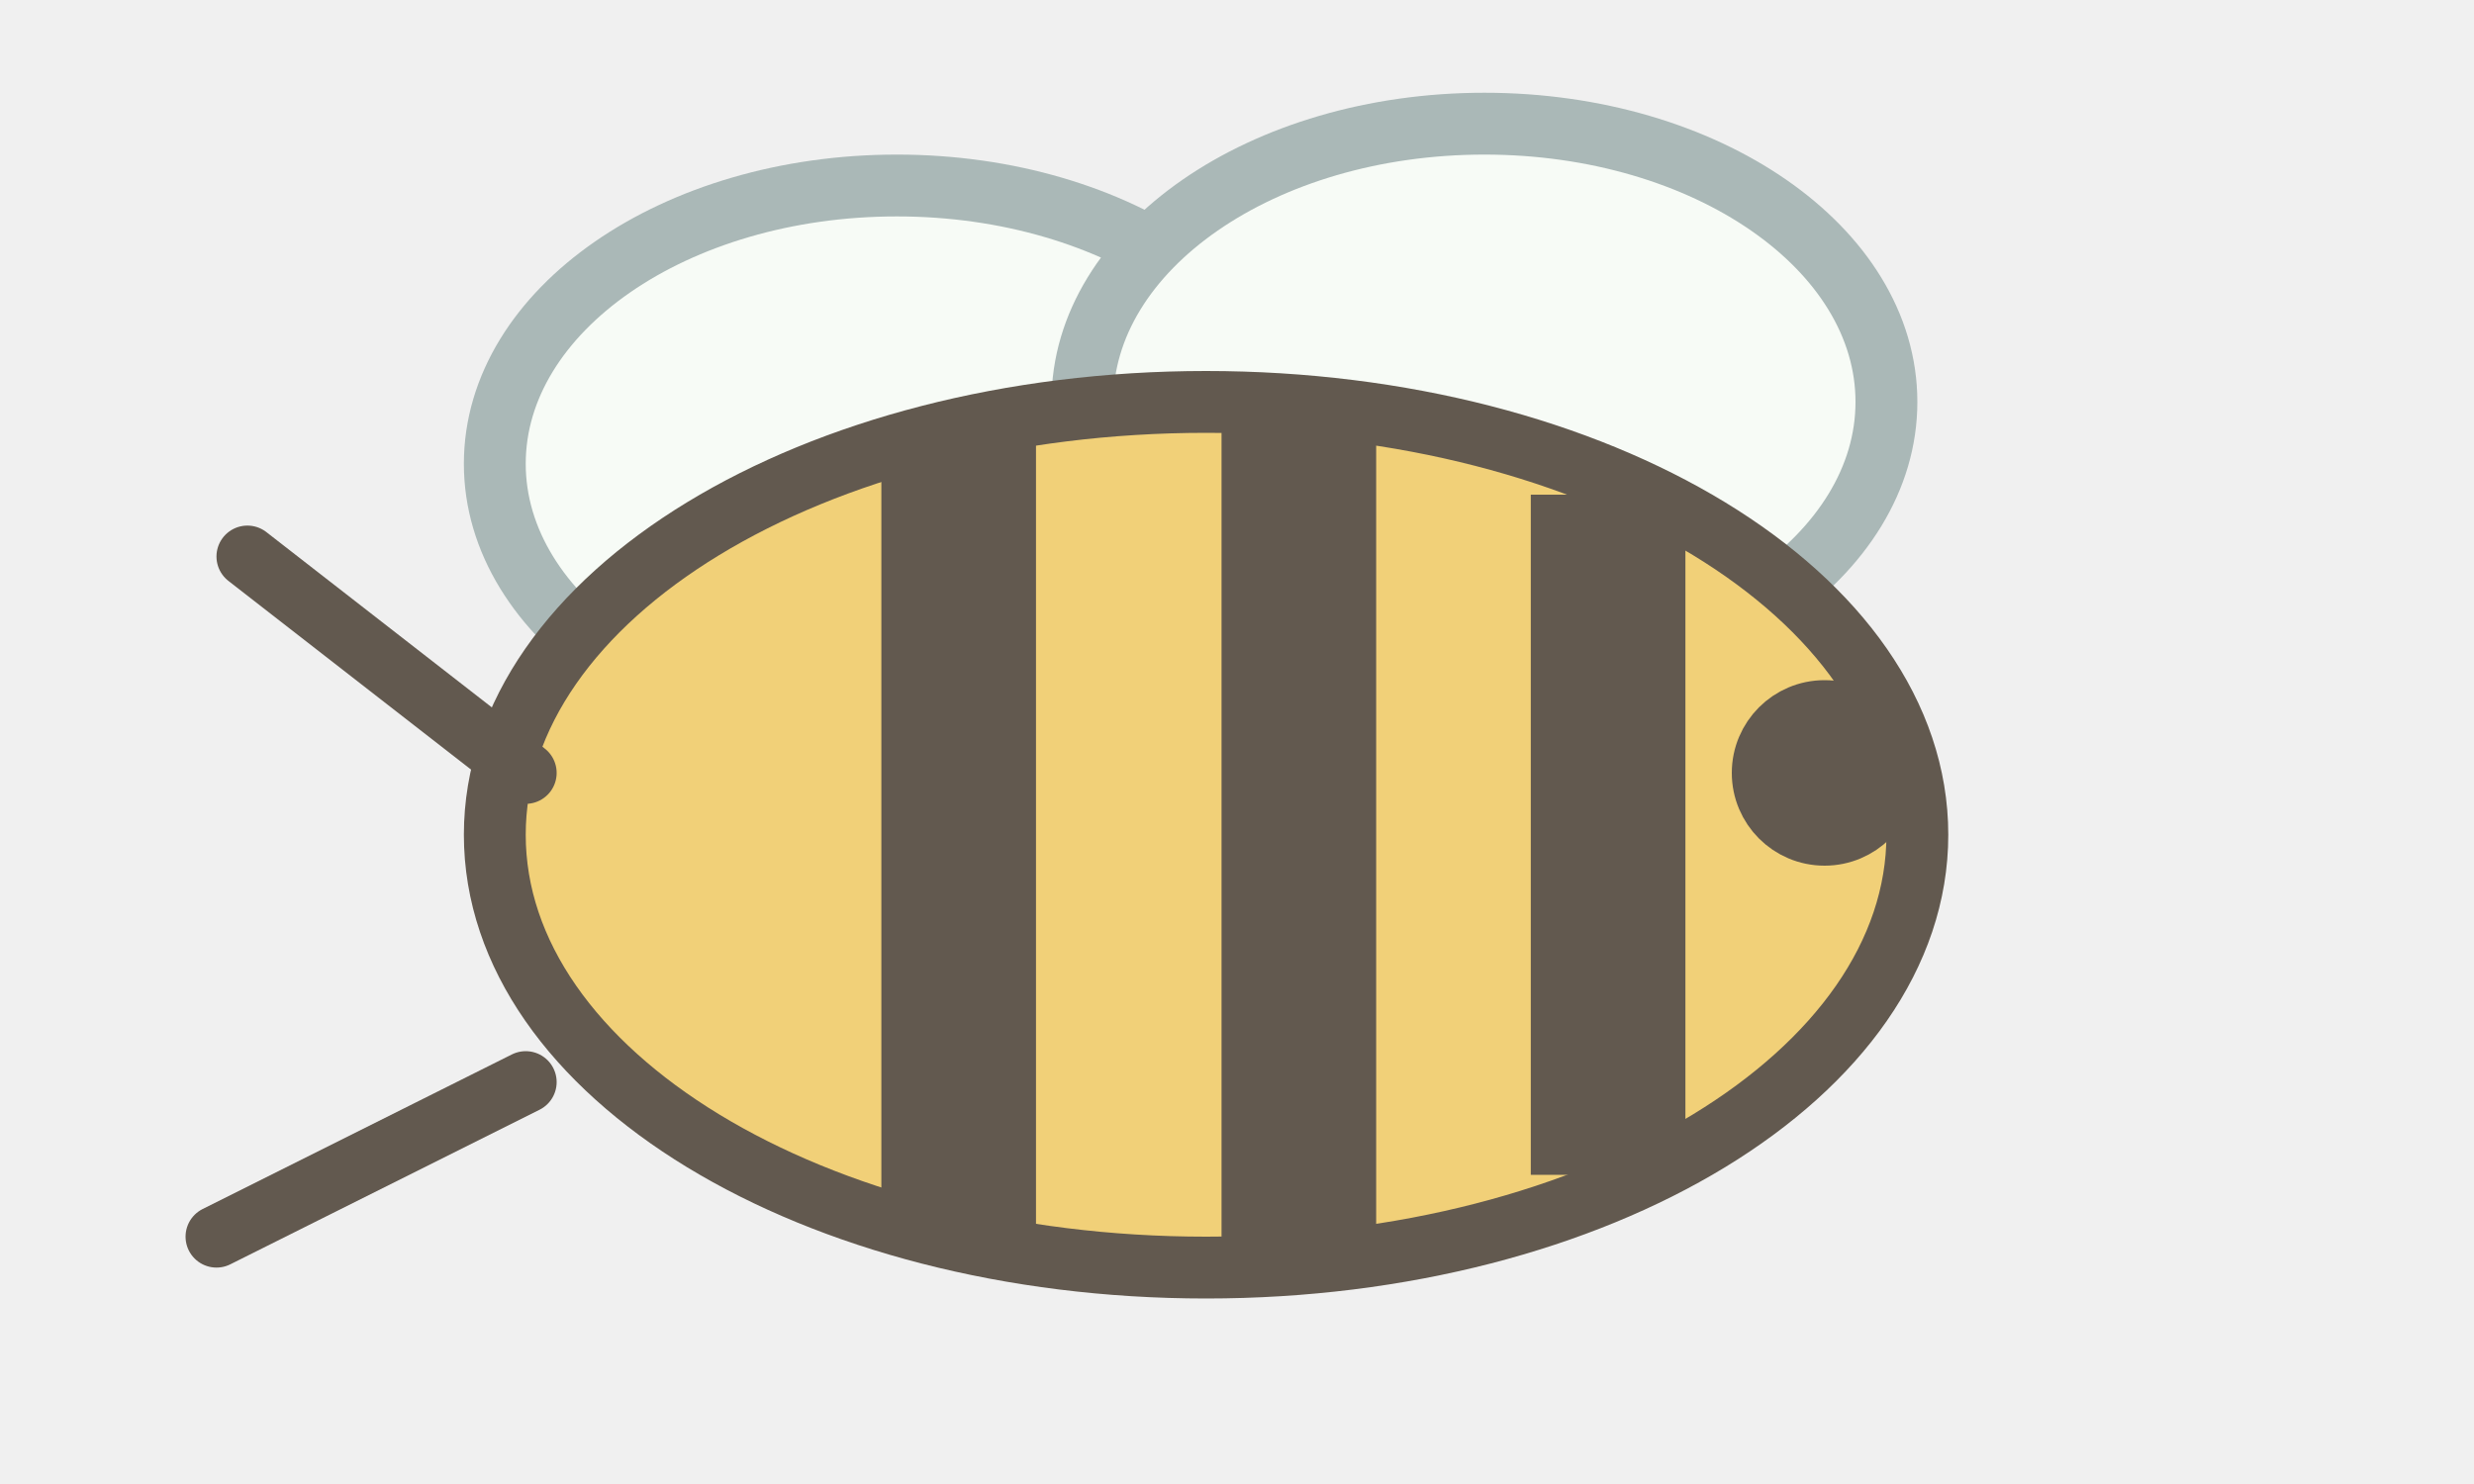
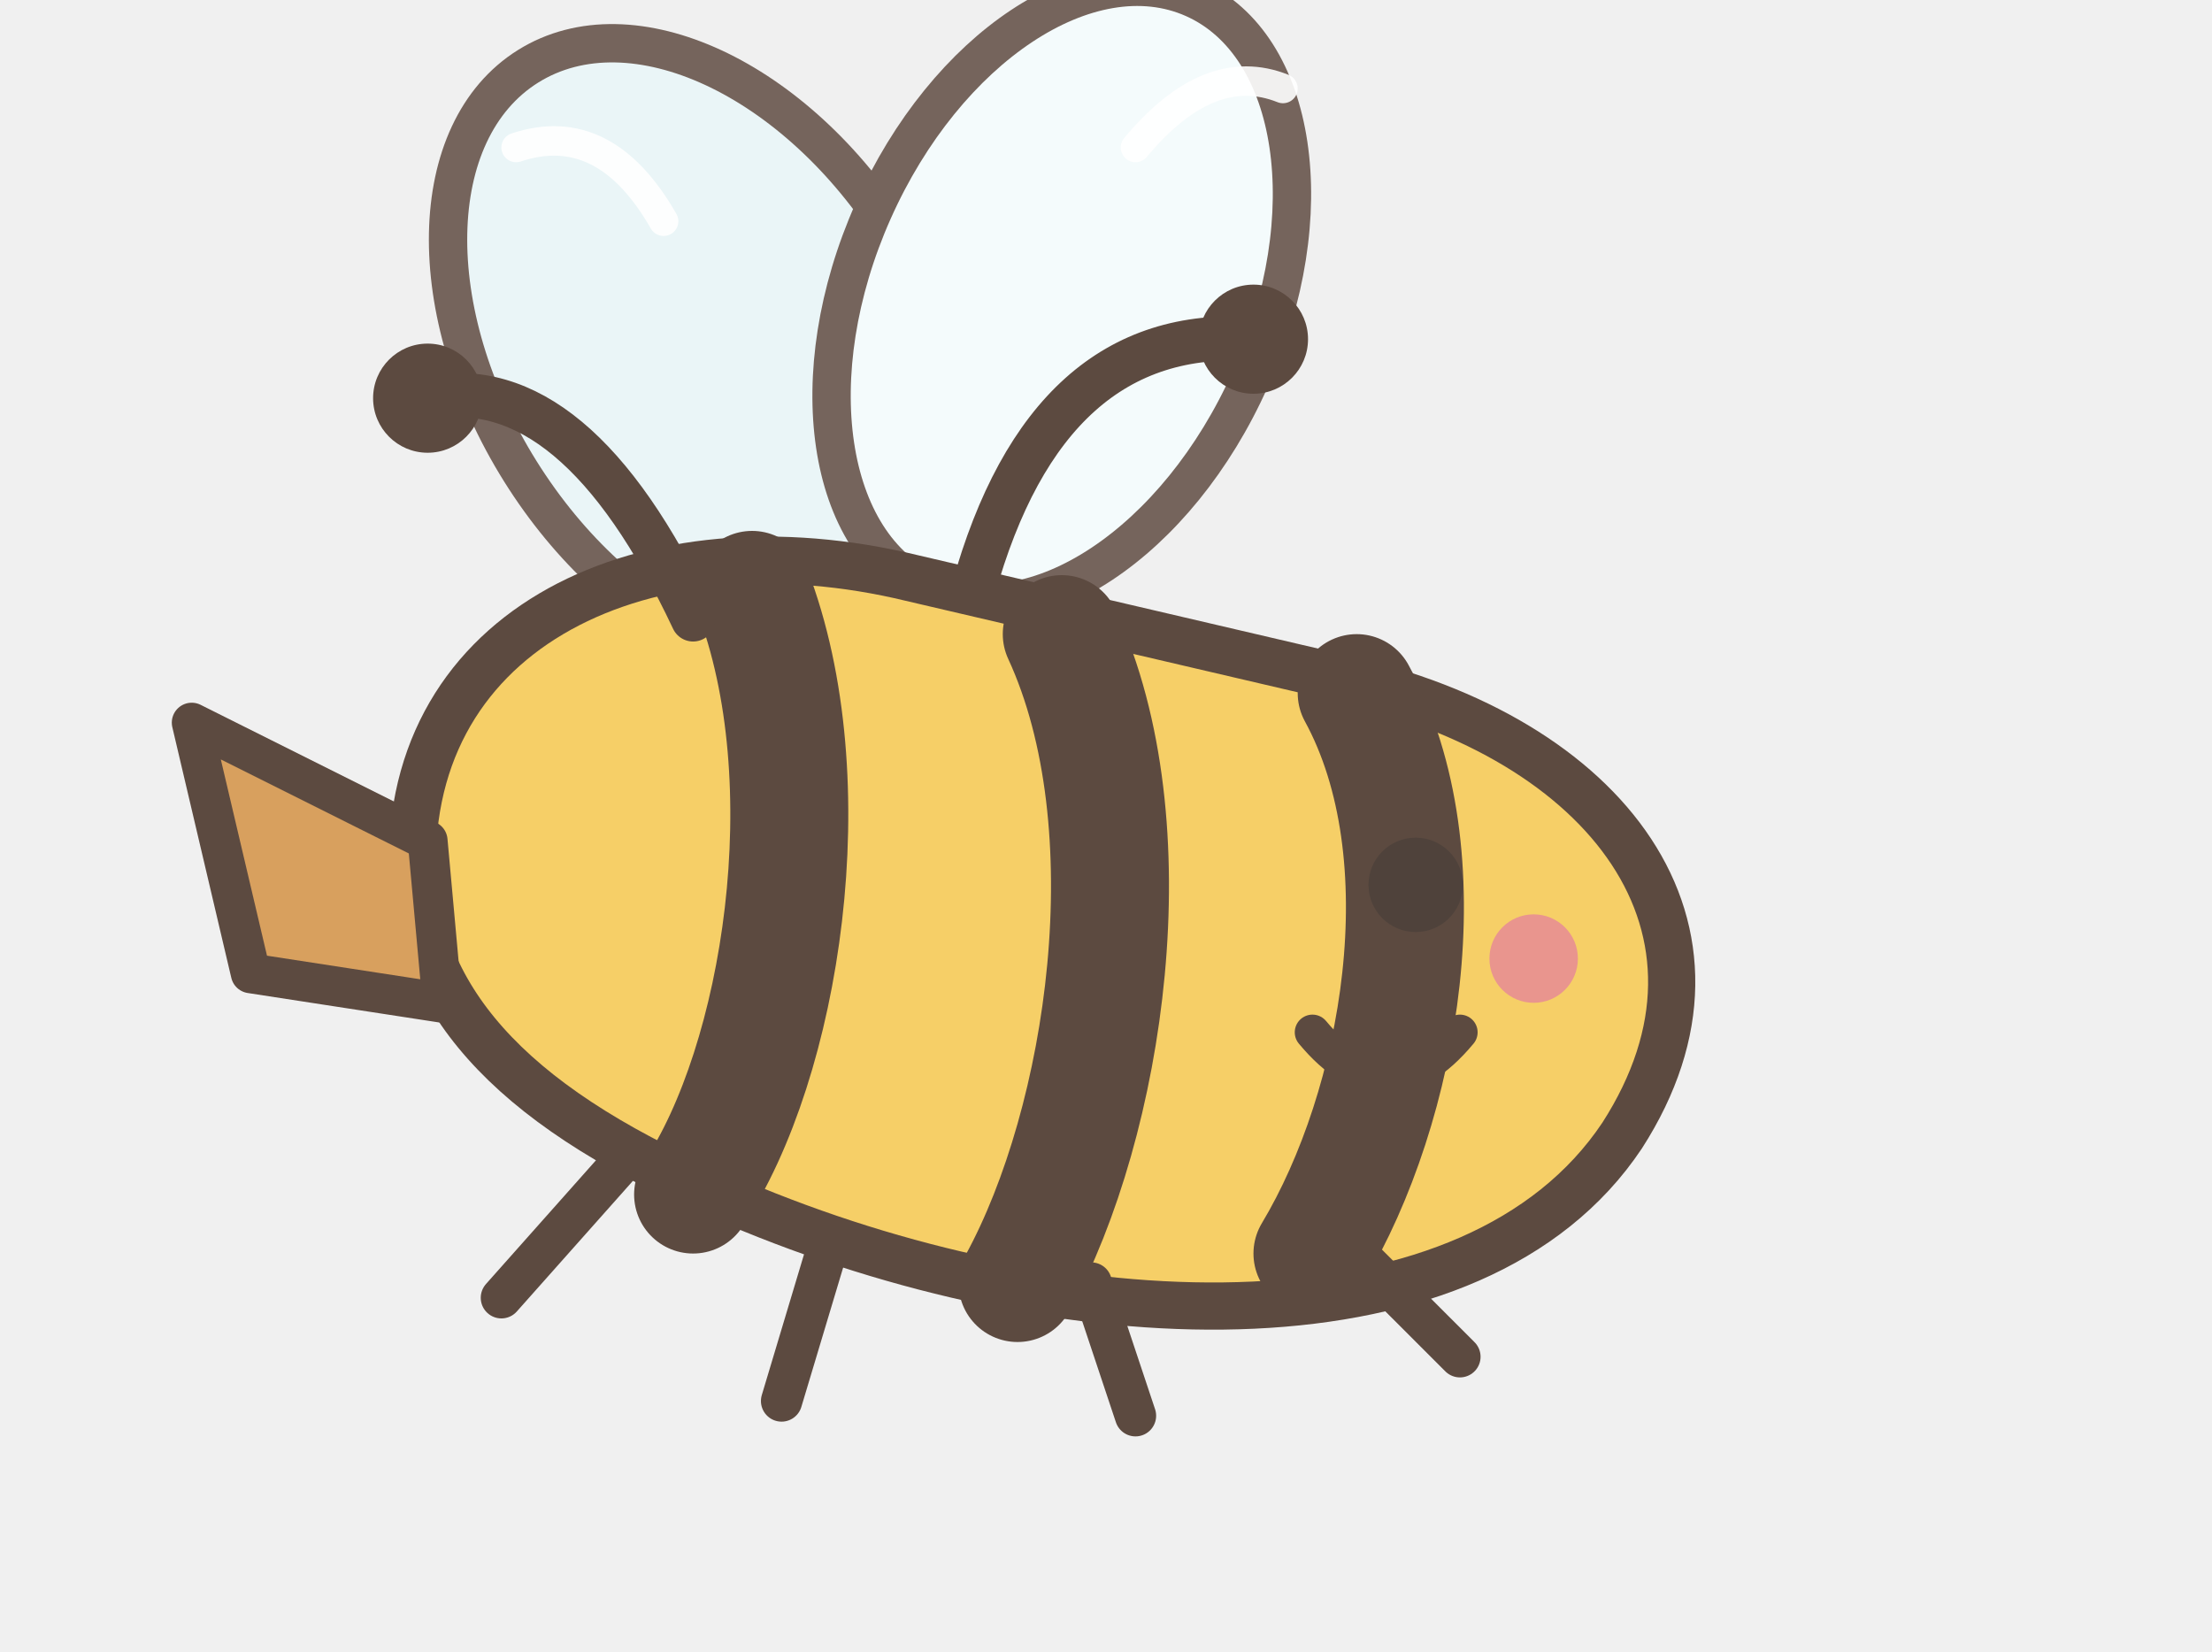
- <svg xmlns="http://www.w3.org/2000/svg" viewBox="0 0 80 48" fill="none" stroke="#62594f" stroke-width="2">
-   <ellipse cx="29" cy="15" rx="13" ry="9" fill="#f7fbf6" stroke="#aab8b7" />
-   <ellipse cx="48" cy="13" rx="13" ry="9" fill="#f7fbf6" stroke="#aab8b7" />
-   <ellipse cx="39" cy="27" rx="23" ry="14" fill="#f1d078" />
-   <path d="M31 14v26M42 13v28M52 16v22" stroke-width="5" />
-   <circle cx="59" cy="25" r="2" fill="#62594f" />
-   <path d="M17 25l-9-7m9 17-10 5" stroke-linecap="round" />
+ <svg xmlns="http://www.w3.org/2000/svg" viewBox="0 0 150 112" fill="none" stroke-linecap="round" stroke-linejoin="round">
+   <g stroke="#75645c" stroke-width="2.6">
+     <ellipse cx="48" cy="24" rx="15" ry="23" transform="rotate(-32 48 24)" fill="#eaf5f7" />
+     <ellipse cx="72" cy="20" rx="14" ry="22" transform="rotate(24 72 20)" fill="#f4fbfc" />
+   </g>
+   <path d="M28 60 C27 43 43 35 61 39 L91 46 C109 50 119 63 110 77 C100 92 73 91 51 82 C36 76 29 69 28 60Z" fill="#f6cf67" stroke="#5c4a40" stroke-width="3.2" />
+   <path d="M51 40 C56 53 53 72 47 81 M72 43 C78 56 75 76 69 87 M92 47 C98 58 95 75 89 85" stroke="#5c4a40" stroke-width="8" />
+   <path d="M29 57 L13 49 L17 66 L30 68Z" fill="#d8a05e" stroke="#5c4a40" stroke-width="2.7" />
+   <path d="M47 42 Q39 25 29 27 M66 40 Q71 22 85 23" stroke="#5c4a40" stroke-width="3" />
+   <circle cx="29" cy="27" r="3.7" fill="#5c4a40" />
+   <circle cx="85" cy="23" r="3.7" fill="#5c4a40" />
+   <circle cx="96" cy="60" r="3.2" fill="#4f423b" stroke="none" />
+   <circle cx="104" cy="65" r="3" fill="#e9958e" stroke="none" />
+   <path d="M99 70 Q94 76 89 70" stroke="#5c4a40" stroke-width="2.4" />
+   <g stroke="#5c4a40" stroke-width="2.8">
+     <path d="M42 79l-8 9 M56 85l-3 10 M74 87l3 9 M91 84l8 8" />
+   </g>
+   <path d="M45 15q-4 -7 -10 -5 M77 10q5 -6 10 -4" stroke="#ffffff" stroke-width="2" opacity=".9" />
</svg>
